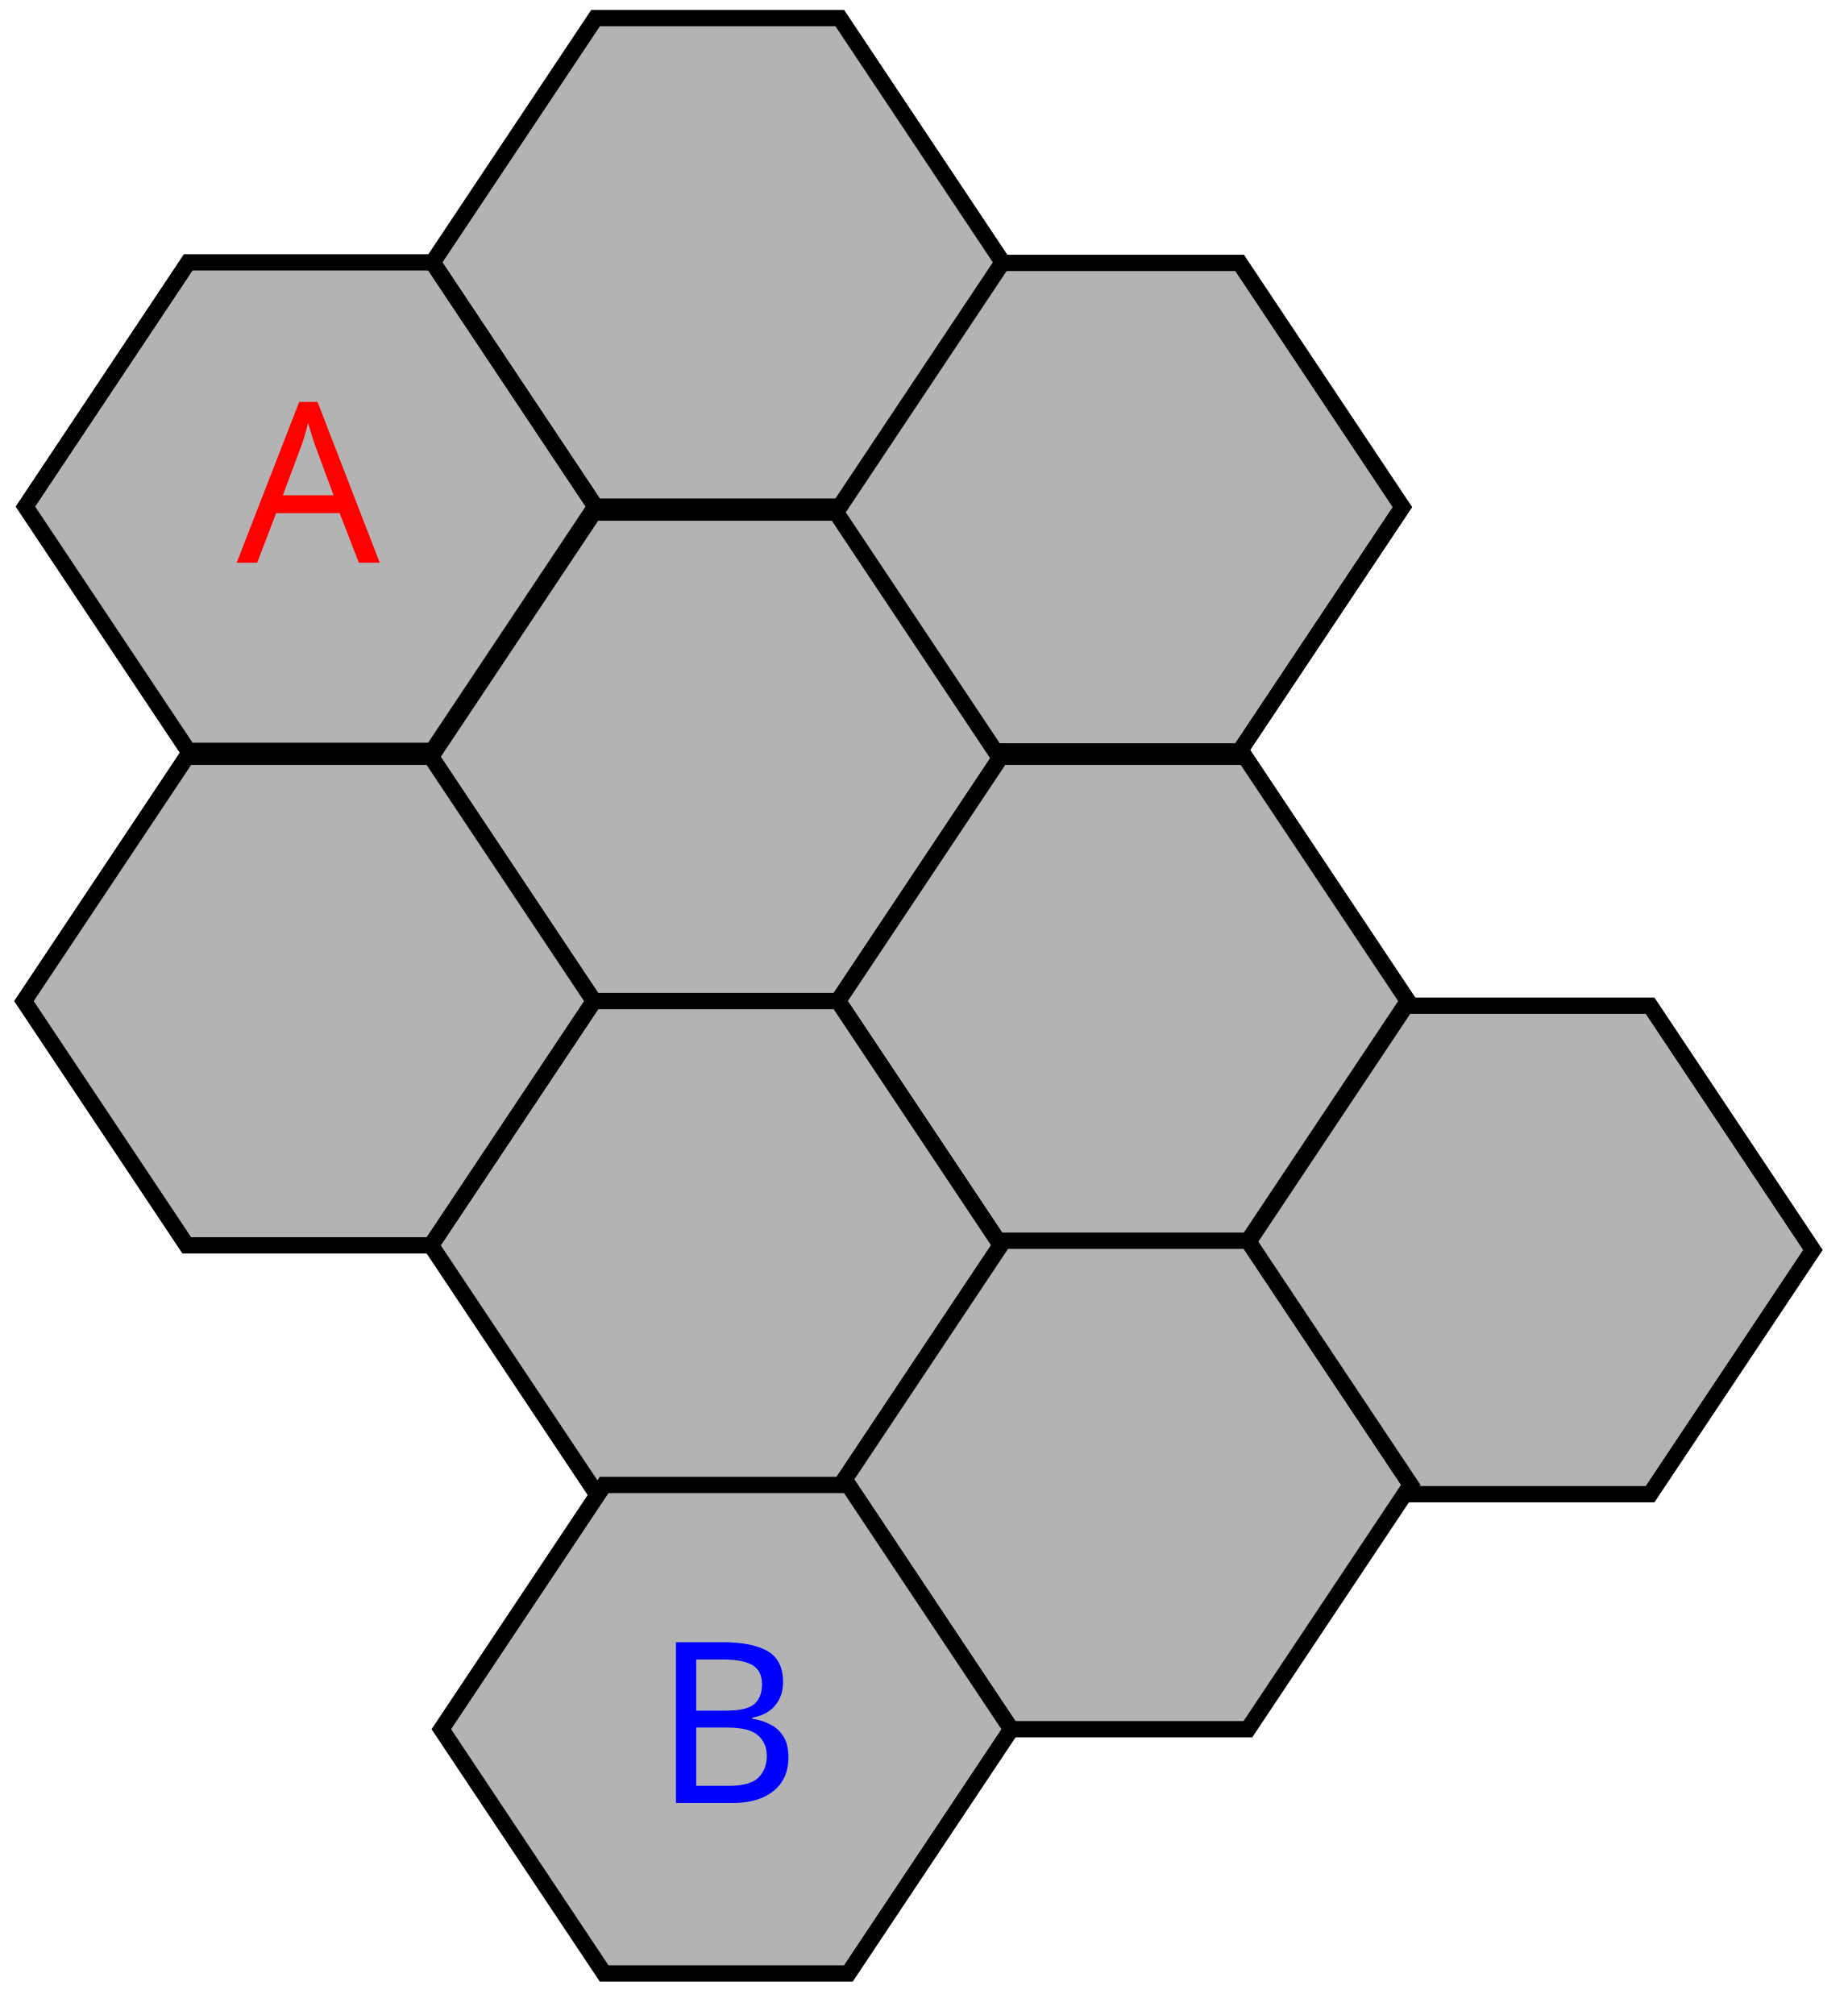
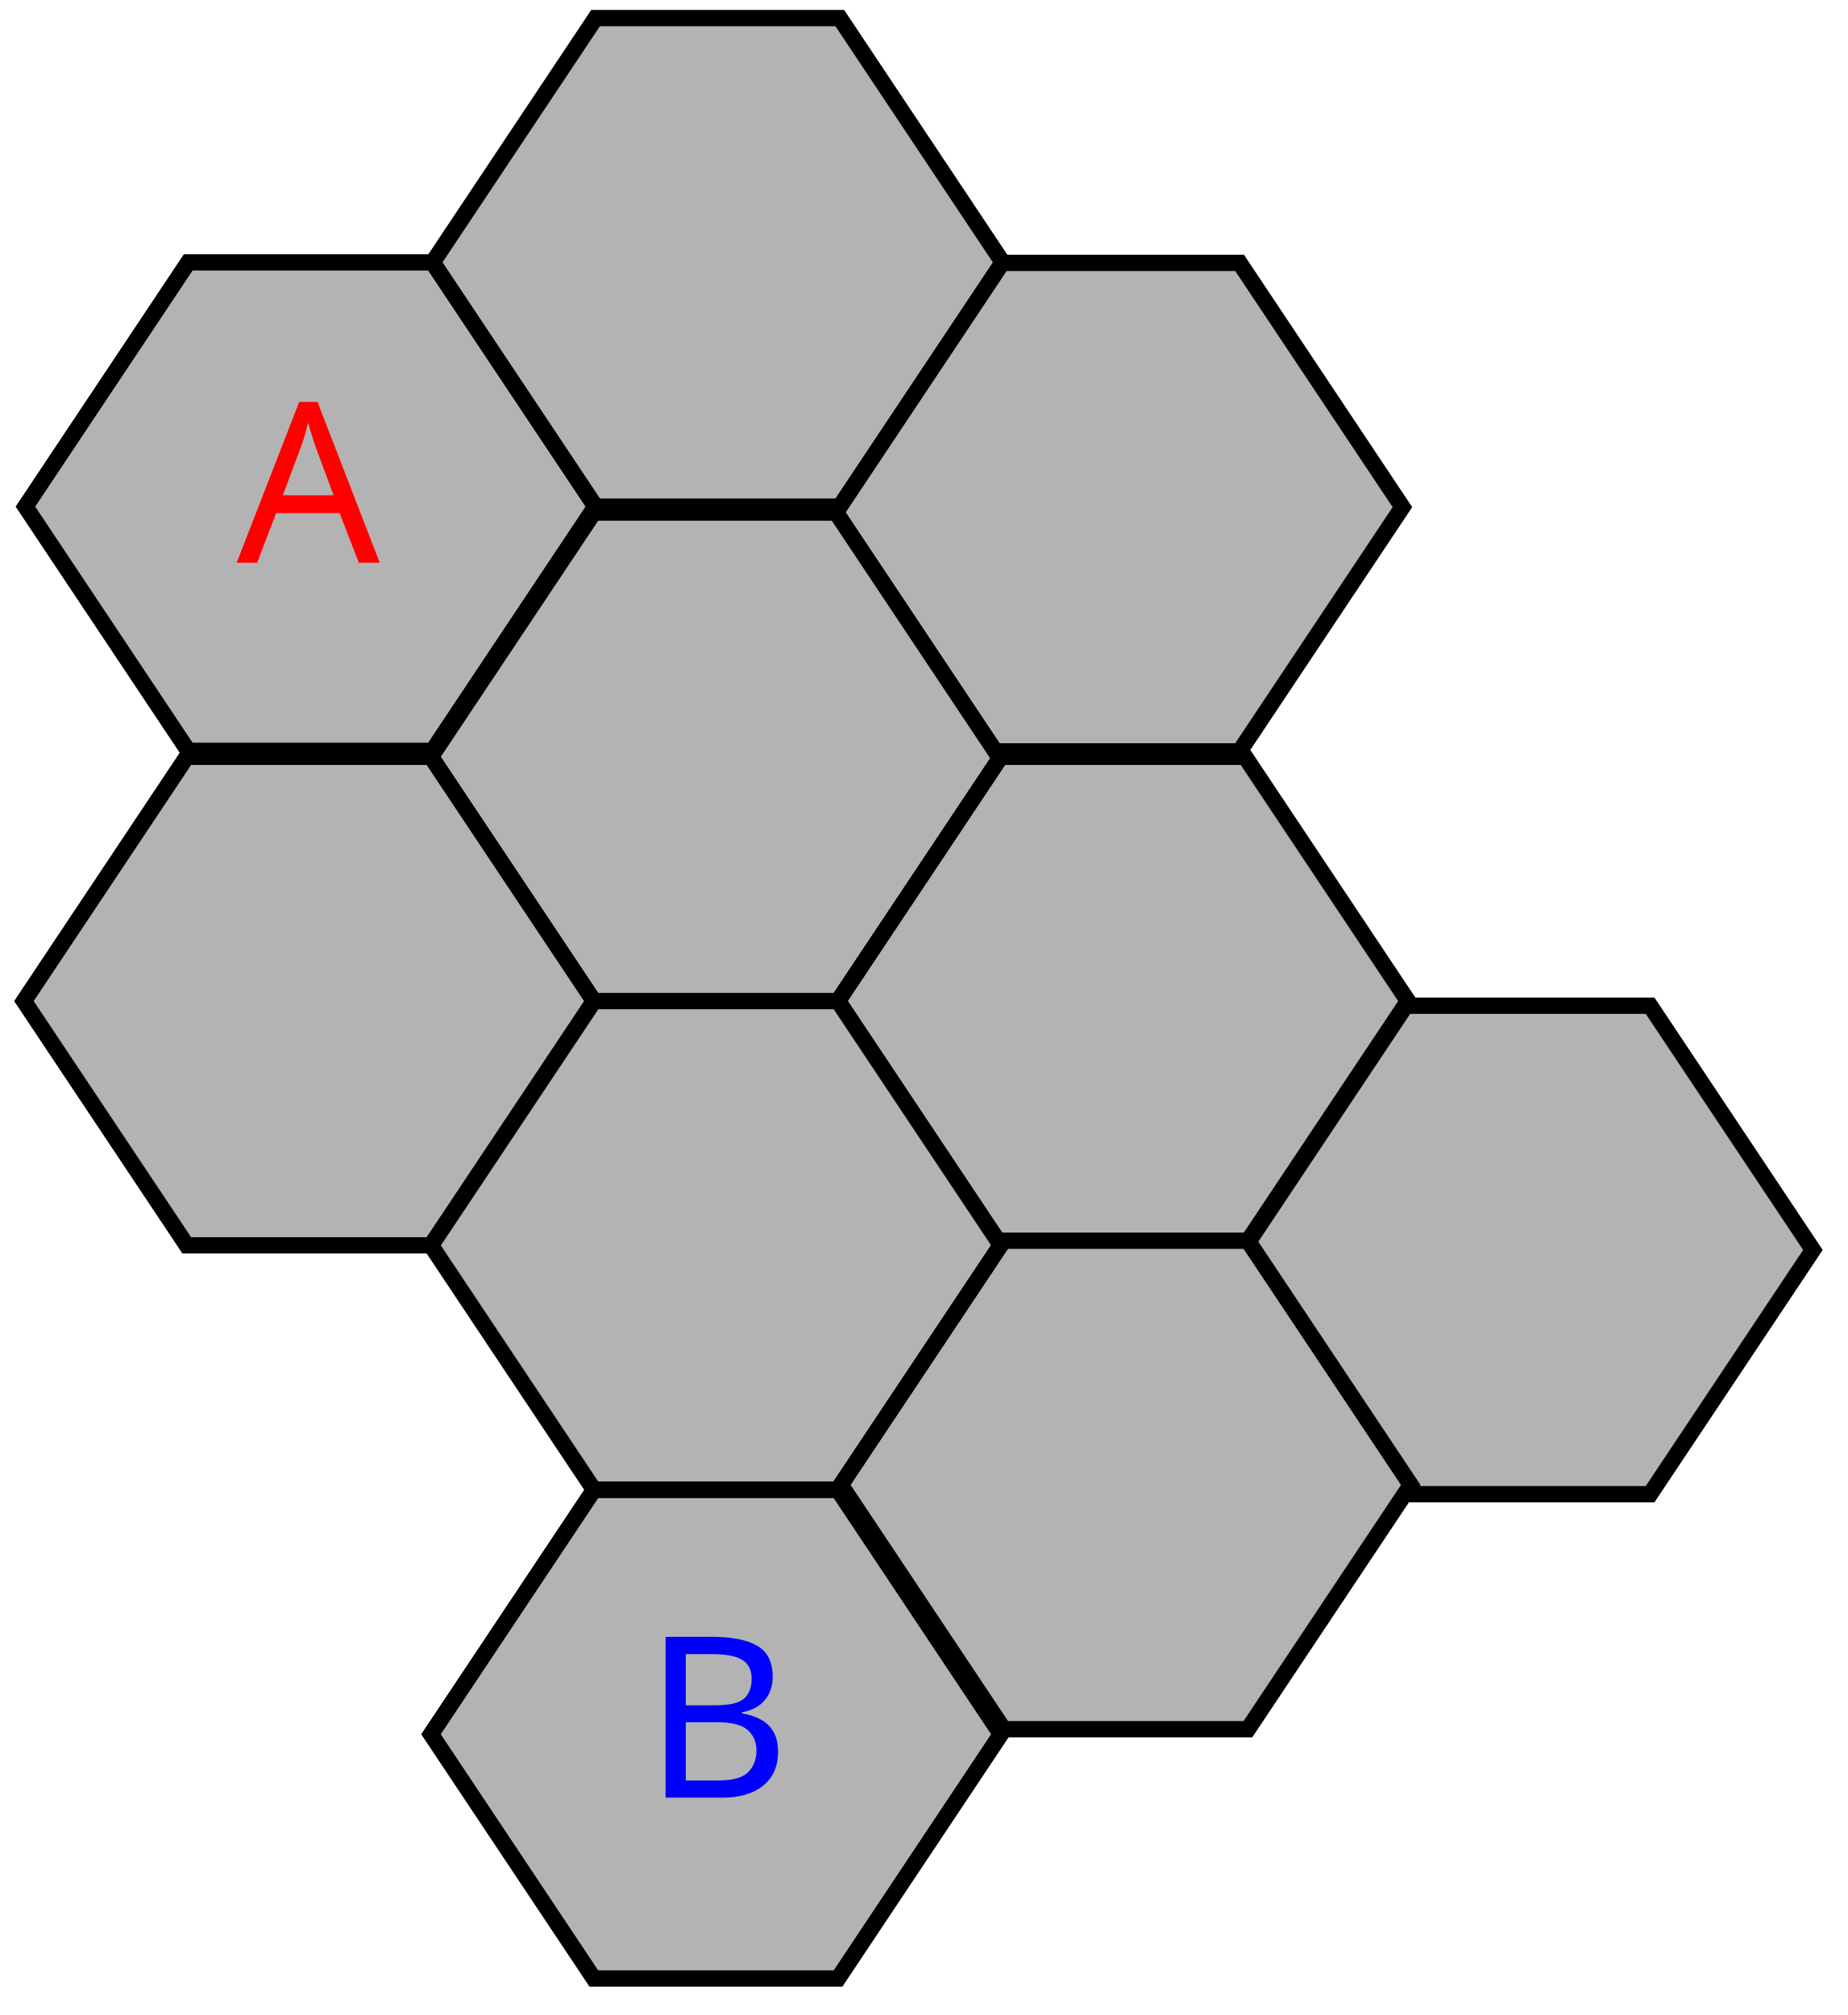
<svg xmlns="http://www.w3.org/2000/svg" id="svg8" version="1.1" viewBox="0 0 210 229" height="229mm" width="210mm">
  <defs id="defs2" />
  <g id="layer1">
    <path id="path76" d="M 48.985,86.012 67.491,113.771 H 95.25 L 113.756,86.012 95.25,58.253 H 67.491 Z" style="fill:#b3b3b3;stroke:#000000;stroke-width:1.85px;stroke-linecap:butt;stroke-linejoin:miter;stroke-opacity:1" />
    <path style="fill:#b3b3b3;stroke:#000000;stroke-width:1.85px;stroke-linecap:butt;stroke-linejoin:miter;stroke-opacity:1" d="m 95.25,113.771 18.506,27.759 h 27.759 l 18.507,-27.759 -18.507,-27.759 h -27.759 z" id="path76-3" />
    <path style="fill:#b3b3b3;stroke:#000000;stroke-width:1.85px;stroke-linecap:butt;stroke-linejoin:miter;stroke-opacity:1" d="M 48.985,141.529 67.491,169.289 H 95.25 L 113.756,141.529 95.25,113.771 H 67.491 Z" id="path76-5" />
    <path style="fill:#b3b3b3;stroke:#000000;stroke-width:1.85px;stroke-linecap:butt;stroke-linejoin:miter;stroke-opacity:1" d="M 2.719,113.771 21.225,141.529 H 48.985 L 67.491,113.771 48.985,86.012 H 21.225 Z" id="path76-6" />
    <path id="path76-3-2" d="m 94.623,57.635 18.506,27.759 h 27.759 L 159.394,57.635 140.888,29.876 h -27.759 z" style="fill:#b3b3b3;stroke:#000000;stroke-width:1.85px;stroke-linecap:butt;stroke-linejoin:miter;stroke-opacity:1" />
    <path id="path76-3-9" d="M 49.183,29.815 67.689,57.575 H 95.449 L 113.955,29.815 95.449,2.056 H 67.689 Z" style="fill:#b3b3b3;stroke:#000000;stroke-width:1.85px;stroke-linecap:butt;stroke-linejoin:miter;stroke-opacity:1" />
    <path id="path76-3-1" d="M 2.888,57.575 21.394,85.333 H 49.153 L 67.659,57.575 49.153,29.815 H 21.394 Z" style="fill:#b3b3b3;stroke:#000000;stroke-width:1.85px;stroke-linecap:butt;stroke-linejoin:miter;stroke-opacity:1" />
    <path id="path76-3-9-2-7" d="m 141.279,142.054 18.506,27.759 h 27.759 l 18.506,-27.759 -18.506,-27.759 h -27.759 z" style="fill:#b3b3b3;stroke:#000000;stroke-width:1.85px;stroke-linecap:butt;stroke-linejoin:miter;stroke-opacity:1" />
    <path style="fill:#b3b3b3;stroke:#000000;stroke-width:1.85px;stroke-linecap:butt;stroke-linejoin:miter;stroke-opacity:1" d="m 95.569,168.762 18.506,27.759 h 27.759 l 18.506,-27.759 -18.506,-27.758 h -27.759 z" id="path76-3-9-2-7-0" />
-     <path style="fill:#b3b3b3;stroke:#000000;stroke-width:1.85px;stroke-linecap:butt;stroke-linejoin:miter;stroke-opacity:1" d="m 50.16,196.521 18.506,27.76 h 27.759 L 114.931,196.521 96.425,168.762 h -27.759 z" id="path76-3-9-9" />
+     <path style="fill:#b3b3b3;stroke:#000000;stroke-width:1.85px;stroke-linecap:butt;stroke-linejoin:miter;stroke-opacity:1" d="M 48.984,197.092 67.491,224.852 H 95.25 L 113.756,197.092 95.25,169.333 H 67.491 Z" id="path76-3-9-9" />
    <text id="text194" y="63.956" x="26.897" style="font-style:normal;font-weight:normal;font-size:25.497px;line-height:1.25;font-family:sans-serif;fill:#ff0000;fill-opacity:1;stroke:none;stroke-width:0.637" xml:space="preserve">
      <tspan style="fill:#ff0000;stroke-width:0.637" y="63.956" x="26.897" id="tspan192">A</tspan>
    </text>
-     <text id="text198" y="204.911" x="74.344" style="font-style:normal;font-weight:normal;font-size:25.608px;line-height:1.25;font-family:sans-serif;fill:#0000ff;fill-opacity:1;stroke:none;stroke-width:0.64" xml:space="preserve">
-       <tspan style="fill:#0000ff;stroke-width:0.64" y="204.911" x="74.344" id="tspan196">B</tspan>
+     <text id="text198" y="204.299" x="73.165" style="font-style:normal;font-weight:normal;font-size:25.608px;line-height:1.25;font-family:sans-serif;fill:#0000ff;fill-opacity:1;stroke:none;stroke-width:0.64" xml:space="preserve">
+       <tspan style="fill:#0000ff;stroke-width:0.64" y="204.299" x="73.165" id="tspan196">B</tspan>
    </text>
  </g>
</svg>
